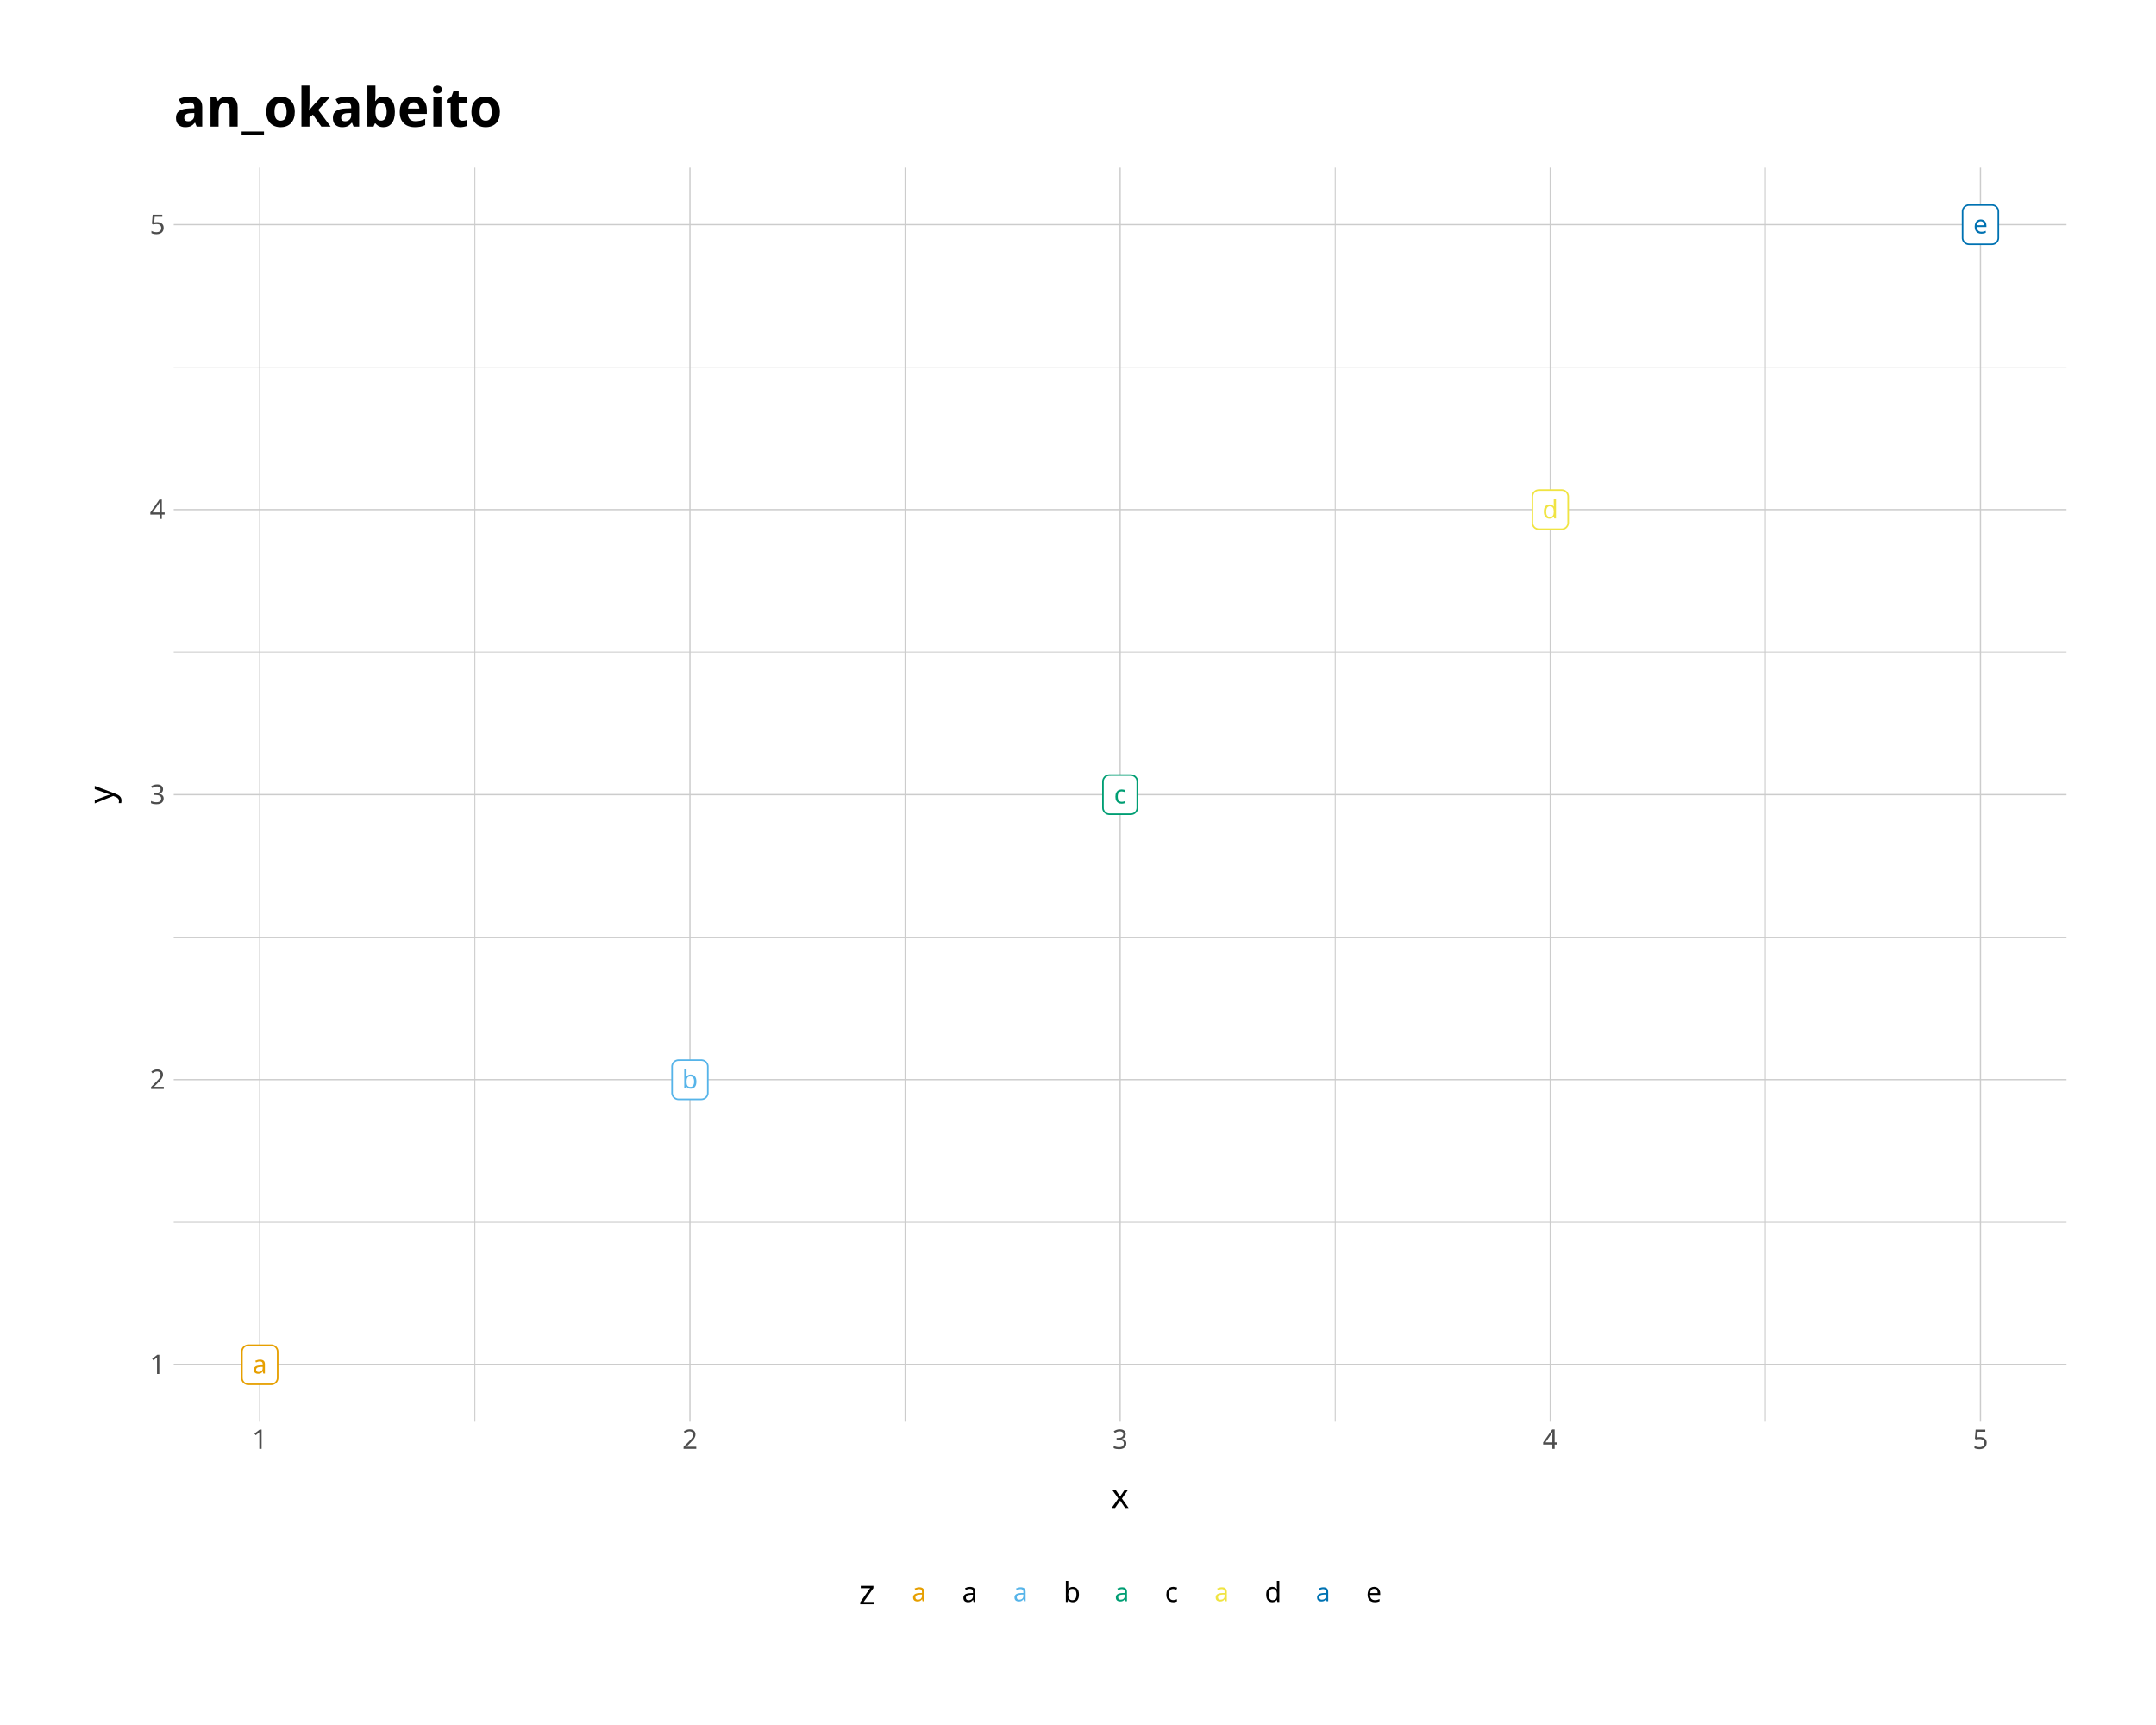
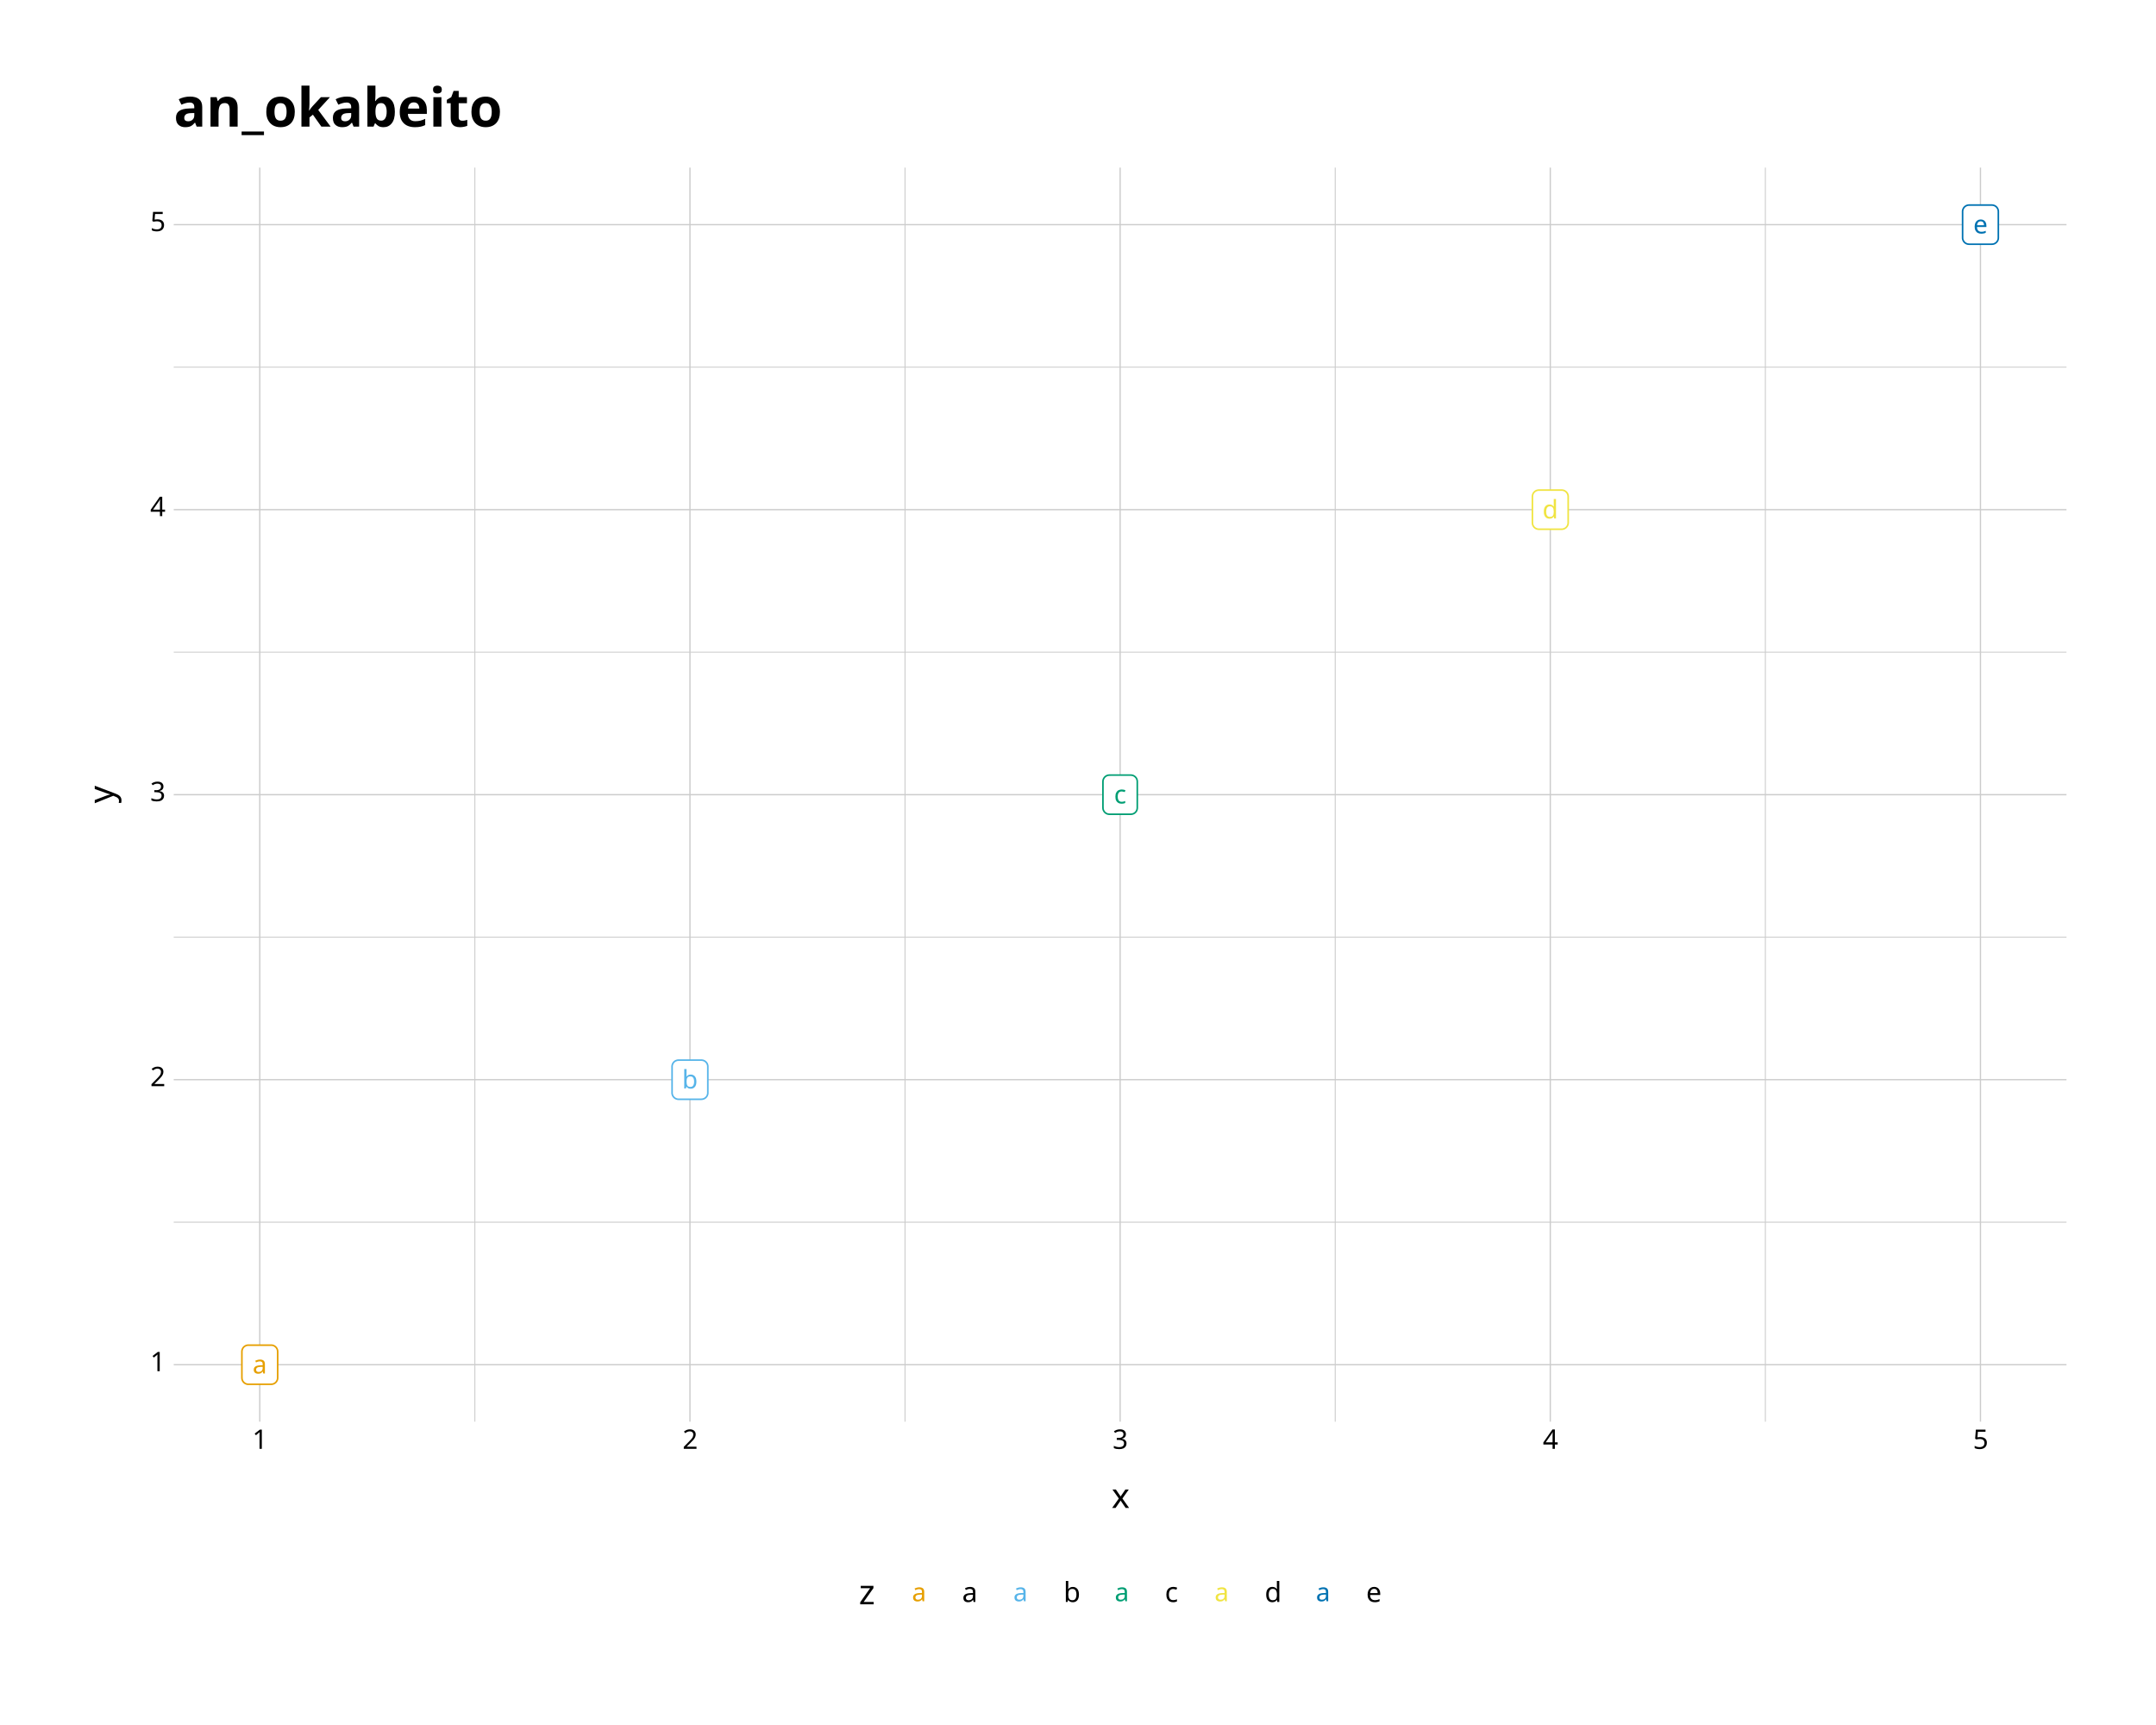
<svg xmlns="http://www.w3.org/2000/svg" class="svglite" data-engine-version="2.0" width="720.00pt" height="576.00pt" viewBox="0 0 720.00 576.00">
  <defs>
    <style type="text/css">
    .svglite line, .svglite polyline, .svglite polygon, .svglite path, .svglite rect, .svglite circle {
      fill: none;
      stroke: #000000;
      stroke-linecap: round;
      stroke-linejoin: round;
      stroke-miterlimit: 10.00;
    }
  </style>
  </defs>
  <rect width="100%" height="100%" style="stroke: none; fill: #FFFFFF;" />
  <defs>
    <clipPath id="cpMC4wMHw3MjAuMDB8MC4wMHw1NzYuMDA=">
      <rect x="0.00" y="0.00" width="720.00" height="576.00" />
    </clipPath>
  </defs>
  <g clip-path="url(#cpMC4wMHw3MjAuMDB8MC4wMHw1NzYuMDA=)">
</g>
  <defs>
    <clipPath id="cpNTguMDJ8NjkwLjExfDU1Ljk3fDQ3NC43Mw==">
      <rect x="58.02" y="55.97" width="632.09" height="418.75" />
    </clipPath>
  </defs>
  <g clip-path="url(#cpNTguMDJ8NjkwLjExfDU1Ljk3fDQ3NC43Mw==)">
    <polyline points="58.02,408.11 690.11,408.11 " style="stroke-width: 0.32; stroke: #CCCCCC; stroke-linecap: butt;" />
    <polyline points="58.02,312.94 690.11,312.94 " style="stroke-width: 0.32; stroke: #CCCCCC; stroke-linecap: butt;" />
    <polyline points="58.02,217.77 690.11,217.77 " style="stroke-width: 0.32; stroke: #CCCCCC; stroke-linecap: butt;" />
    <polyline points="58.02,122.59 690.11,122.59 " style="stroke-width: 0.32; stroke: #CCCCCC; stroke-linecap: butt;" />
    <polyline points="158.58,474.73 158.58,55.97 " style="stroke-width: 0.32; stroke: #CCCCCC; stroke-linecap: butt;" />
    <polyline points="302.24,474.73 302.24,55.97 " style="stroke-width: 0.32; stroke: #CCCCCC; stroke-linecap: butt;" />
    <polyline points="445.90,474.73 445.90,55.97 " style="stroke-width: 0.32; stroke: #CCCCCC; stroke-linecap: butt;" />
    <polyline points="589.55,474.73 589.55,55.97 " style="stroke-width: 0.32; stroke: #CCCCCC; stroke-linecap: butt;" />
    <polyline points="58.02,455.69 690.11,455.69 " style="stroke-width: 0.43; stroke: #CCCCCC; stroke-linecap: butt;" />
    <polyline points="58.02,360.52 690.11,360.52 " style="stroke-width: 0.43; stroke: #CCCCCC; stroke-linecap: butt;" />
    <polyline points="58.02,265.35 690.11,265.35 " style="stroke-width: 0.43; stroke: #CCCCCC; stroke-linecap: butt;" />
    <polyline points="58.02,170.18 690.11,170.18 " style="stroke-width: 0.43; stroke: #CCCCCC; stroke-linecap: butt;" />
    <polyline points="58.02,75.01 690.11,75.01 " style="stroke-width: 0.43; stroke: #CCCCCC; stroke-linecap: butt;" />
    <polyline points="86.75,474.73 86.75,55.97 " style="stroke-width: 0.43; stroke: #CCCCCC; stroke-linecap: butt;" />
    <polyline points="230.41,474.73 230.41,55.97 " style="stroke-width: 0.43; stroke: #CCCCCC; stroke-linecap: butt;" />
    <polyline points="374.07,474.73 374.07,55.97 " style="stroke-width: 0.43; stroke: #CCCCCC; stroke-linecap: butt;" />
    <polyline points="517.72,474.73 517.72,55.97 " style="stroke-width: 0.43; stroke: #CCCCCC; stroke-linecap: butt;" />
    <polyline points="661.38,474.73 661.38,55.97 " style="stroke-width: 0.43; stroke: #CCCCCC; stroke-linecap: butt;" />
    <polygon points="82.94,462.23 90.57,462.23 90.48,462.23 90.83,462.21 91.17,462.14 91.49,462.02 91.79,461.85 92.06,461.63 92.29,461.37 92.48,461.07 92.62,460.75 92.70,460.42 92.73,460.07 92.73,460.07 92.73,451.32 92.73,451.32 92.70,450.97 92.62,450.63 92.48,450.31 92.29,450.02 92.06,449.76 91.79,449.54 91.49,449.36 91.17,449.24 90.83,449.17 90.57,449.16 82.94,449.16 83.20,449.17 82.85,449.16 82.51,449.20 82.17,449.30 81.86,449.45 81.57,449.64 81.32,449.88 81.11,450.16 80.95,450.47 80.84,450.80 80.79,451.14 80.78,451.32 80.78,460.07 80.79,459.90 80.79,460.24 80.84,460.59 80.95,460.92 81.11,461.22 81.32,461.50 81.57,461.74 81.86,461.94 82.17,462.09 82.51,462.19 82.85,462.23 " style="stroke-width: 0.53; stroke: #E69F00; fill: #FFFFFF;" />
    <text x="86.75" y="458.63" text-anchor="middle" style="font-size: 8.54px; fill: #E69F00; font-family: sans;" textLength="4.75px" lengthAdjust="spacingAndGlyphs">a</text>
    <polygon points="226.60,367.06 234.22,367.06 234.14,367.06 234.48,367.04 234.83,366.97 235.15,366.85 235.45,366.68 235.72,366.46 235.95,366.20 236.14,365.90 236.27,365.58 236.36,365.25 236.38,364.90 236.38,364.90 236.38,356.14 236.38,356.14 236.36,355.80 236.27,355.46 236.14,355.14 235.95,354.85 235.72,354.59 235.45,354.37 235.15,354.19 234.83,354.07 234.48,354.00 234.22,353.98 226.60,353.98 226.86,354.00 226.51,353.99 226.16,354.03 225.83,354.13 225.52,354.27 225.23,354.47 224.98,354.71 224.77,354.99 224.61,355.30 224.50,355.63 224.44,355.97 224.44,356.14 224.44,364.90 224.44,364.73 224.44,365.07 224.50,365.42 224.61,365.75 224.77,366.05 224.98,366.33 225.23,366.57 225.52,366.77 225.83,366.92 226.16,367.02 226.51,367.06 " style="stroke-width: 0.53; stroke: #56B4E9; fill: #FFFFFF;" />
    <text x="230.41" y="363.46" text-anchor="middle" style="font-size: 8.54px; fill: #56B4E9; font-family: sans;" textLength="4.75px" lengthAdjust="spacingAndGlyphs">b</text>
    <polygon points="370.49,271.89 377.64,271.89 377.56,271.89 377.90,271.87 378.24,271.80 378.57,271.68 378.87,271.51 379.14,271.29 379.37,271.03 379.56,270.73 379.69,270.41 379.77,270.07 379.80,269.73 379.80,269.73 379.80,260.97 379.80,260.97 379.77,260.63 379.69,260.29 379.56,259.97 379.37,259.68 379.14,259.42 378.87,259.20 378.57,259.02 378.24,258.90 377.90,258.83 377.64,258.81 370.49,258.81 370.75,258.83 370.40,258.82 370.06,258.86 369.73,258.95 369.41,259.10 369.13,259.30 368.87,259.54 368.67,259.82 368.50,260.13 368.39,260.46 368.34,260.80 368.33,260.97 368.33,269.73 368.34,269.55 368.34,269.90 368.39,270.25 368.50,270.57 368.67,270.88 368.87,271.16 369.13,271.40 369.41,271.60 369.73,271.75 370.06,271.84 370.40,271.89 " style="stroke-width: 0.53; stroke: #009E73; fill: #FFFFFF;" />
    <text x="374.07" y="268.29" text-anchor="middle" style="font-size: 8.54px; fill: #009E73; font-family: sans;" textLength="4.27px" lengthAdjust="spacingAndGlyphs">c</text>
    <polygon points="513.91,176.72 521.54,176.72 521.45,176.72 521.80,176.70 522.14,176.63 522.46,176.51 522.76,176.33 523.03,176.12 523.26,175.85 523.45,175.56 523.59,175.24 523.67,174.90 523.70,174.56 523.70,174.56 523.70,165.80 523.70,165.80 523.67,165.46 523.59,165.12 523.45,164.80 523.26,164.51 523.03,164.25 522.76,164.03 522.46,163.85 522.14,163.73 521.80,163.66 521.54,163.64 513.91,163.64 514.17,163.66 513.82,163.64 513.48,163.69 513.14,163.78 512.83,163.93 512.54,164.13 512.29,164.37 512.08,164.65 511.92,164.96 511.81,165.29 511.76,165.63 511.75,165.80 511.75,174.56 511.76,174.38 511.76,174.73 511.81,175.07 511.92,175.40 512.08,175.71 512.29,175.99 512.54,176.23 512.83,176.43 513.14,176.58 513.48,176.67 513.82,176.72 " style="stroke-width: 0.53; stroke: #F0E442; fill: #FFFFFF;" />
    <text x="517.72" y="173.12" text-anchor="middle" style="font-size: 8.54px; fill: #F0E442; font-family: sans;" textLength="4.75px" lengthAdjust="spacingAndGlyphs">d</text>
    <polygon points="657.57,81.55 665.19,81.55 665.11,81.54 665.45,81.53 665.80,81.46 666.12,81.34 666.42,81.16 666.69,80.94 666.92,80.68 667.11,80.39 667.24,80.07 667.33,79.73 667.35,79.39 667.35,79.39 667.35,70.63 667.35,70.63 667.33,70.29 667.24,69.95 667.11,69.63 666.92,69.33 666.69,69.07 666.42,68.85 666.12,68.68 665.80,68.56 665.45,68.49 665.19,68.47 657.57,68.47 657.83,68.49 657.48,68.47 657.13,68.52 656.80,68.61 656.49,68.76 656.20,68.96 655.95,69.20 655.74,69.48 655.58,69.79 655.47,70.12 655.41,70.46 655.41,70.63 655.41,79.39 655.41,79.21 655.41,79.56 655.47,79.90 655.58,80.23 655.74,80.54 655.95,80.82 656.20,81.06 656.49,81.26 656.80,81.41 657.13,81.50 657.48,81.54 " style="stroke-width: 0.53; stroke: #0072B2; fill: #FFFFFF;" />
    <text x="661.38" y="77.95" text-anchor="middle" style="font-size: 8.54px; fill: #0072B2; font-family: sans;" textLength="4.75px" lengthAdjust="spacingAndGlyphs">e</text>
  </g>
  <g clip-path="url(#cpMC4wMHw3MjAuMDB8MC4wMHw1NzYuMDA=)">
-     <text x="55.16" y="458.79" text-anchor="end" style="font-size: 9.00px; fill: #4D4D4D; font-family: sans;" textLength="5.01px" lengthAdjust="spacingAndGlyphs">1</text>
-     <text x="55.16" y="363.62" text-anchor="end" style="font-size: 9.00px; fill: #4D4D4D; font-family: sans;" textLength="5.01px" lengthAdjust="spacingAndGlyphs">2</text>
-     <text x="55.16" y="268.45" text-anchor="end" style="font-size: 9.00px; fill: #4D4D4D; font-family: sans;" textLength="5.01px" lengthAdjust="spacingAndGlyphs">3</text>
-     <text x="55.16" y="173.28" text-anchor="end" style="font-size: 9.00px; fill: #4D4D4D; font-family: sans;" textLength="5.01px" lengthAdjust="spacingAndGlyphs">4</text>
-     <text x="55.16" y="78.11" text-anchor="end" style="font-size: 9.00px; fill: #4D4D4D; font-family: sans;" textLength="5.01px" lengthAdjust="spacingAndGlyphs">5</text>
-     <text x="86.75" y="483.79" text-anchor="middle" style="font-size: 9.00px; fill: #4D4D4D; font-family: sans;" textLength="5.01px" lengthAdjust="spacingAndGlyphs">1</text>
-     <text x="230.41" y="483.79" text-anchor="middle" style="font-size: 9.00px; fill: #4D4D4D; font-family: sans;" textLength="5.01px" lengthAdjust="spacingAndGlyphs">2</text>
-     <text x="374.07" y="483.79" text-anchor="middle" style="font-size: 9.00px; fill: #4D4D4D; font-family: sans;" textLength="5.01px" lengthAdjust="spacingAndGlyphs">3</text>
-     <text x="517.72" y="483.79" text-anchor="middle" style="font-size: 9.00px; fill: #4D4D4D; font-family: sans;" textLength="5.01px" lengthAdjust="spacingAndGlyphs">4</text>
-     <text x="661.38" y="483.79" text-anchor="middle" style="font-size: 9.00px; fill: #4D4D4D; font-family: sans;" textLength="5.01px" lengthAdjust="spacingAndGlyphs">5</text>
-     <text x="374.07" y="503.53" text-anchor="middle" style="font-size: 11.50px; font-family: sans;" textLength="5.75px" lengthAdjust="spacingAndGlyphs">x</text>
-     <text transform="translate(37.80,265.35) rotate(-90)" text-anchor="middle" style="font-size: 11.50px; font-family: sans;" textLength="5.75px" lengthAdjust="spacingAndGlyphs">y</text>
+     <text x="50.15" y="457.86" style="font-size: 9.00px; font-family: sans;" textLength="5.01px" lengthAdjust="spacingAndGlyphs">1</text>
+     <text x="50.15" y="362.68" style="font-size: 9.00px; font-family: sans;" textLength="5.01px" lengthAdjust="spacingAndGlyphs">2</text>
+     <text x="50.15" y="267.51" style="font-size: 9.00px; font-family: sans;" textLength="5.01px" lengthAdjust="spacingAndGlyphs">3</text>
+     <text x="50.15" y="172.34" style="font-size: 9.00px; font-family: sans;" textLength="5.01px" lengthAdjust="spacingAndGlyphs">4</text>
+     <text x="50.15" y="77.17" style="font-size: 9.00px; font-family: sans;" textLength="5.01px" lengthAdjust="spacingAndGlyphs">5</text>
+     <text x="84.25" y="483.79" style="font-size: 9.00px; font-family: sans;" textLength="5.01px" lengthAdjust="spacingAndGlyphs">1</text>
+     <text x="227.91" y="483.79" style="font-size: 9.00px; font-family: sans;" textLength="5.01px" lengthAdjust="spacingAndGlyphs">2</text>
+     <text x="371.56" y="483.79" style="font-size: 9.00px; font-family: sans;" textLength="5.01px" lengthAdjust="spacingAndGlyphs">3</text>
+     <text x="515.22" y="483.79" style="font-size: 9.00px; font-family: sans;" textLength="5.01px" lengthAdjust="spacingAndGlyphs">4</text>
+     <text x="658.88" y="483.79" style="font-size: 9.00px; font-family: sans;" textLength="5.01px" lengthAdjust="spacingAndGlyphs">5</text>
+     <text x="371.19" y="503.53" style="font-size: 11.50px; font-family: sans;" textLength="5.75px" lengthAdjust="spacingAndGlyphs">x</text>
+     <text transform="translate(37.80,268.23) rotate(-90)" style="font-size: 11.50px; font-family: sans;" textLength="5.75px" lengthAdjust="spacingAndGlyphs">y</text>
    <text x="286.81" y="535.70" style="font-size: 11.50px; font-family: sans;" textLength="5.75px" lengthAdjust="spacingAndGlyphs">z</text>
    <rect x="298.29" y="523.10" width="17.28" height="17.28" style="stroke-width: 0.75; stroke: none; fill: #FFFFFF;" />
    <text x="306.93" y="534.68" text-anchor="middle" style="font-size: 8.54px; fill: #E69F00; font-family: sans;" textLength="4.75px" lengthAdjust="spacingAndGlyphs">a</text>
    <rect x="332.15" y="523.10" width="17.28" height="17.28" style="stroke-width: 0.75; stroke: none; fill: #FFFFFF;" />
    <text x="340.79" y="534.68" text-anchor="middle" style="font-size: 8.54px; fill: #56B4E9; font-family: sans;" textLength="4.75px" lengthAdjust="spacingAndGlyphs">a</text>
    <rect x="366.00" y="523.10" width="17.28" height="17.28" style="stroke-width: 0.75; stroke: none; fill: #FFFFFF;" />
    <text x="374.64" y="534.68" text-anchor="middle" style="font-size: 8.54px; fill: #009E73; font-family: sans;" textLength="4.75px" lengthAdjust="spacingAndGlyphs">a</text>
    <rect x="399.34" y="523.10" width="17.28" height="17.28" style="stroke-width: 0.75; stroke: none; fill: #FFFFFF;" />
    <text x="407.98" y="534.68" text-anchor="middle" style="font-size: 8.54px; fill: #F0E442; font-family: sans;" textLength="4.75px" lengthAdjust="spacingAndGlyphs">a</text>
    <rect x="433.20" y="523.10" width="17.28" height="17.28" style="stroke-width: 0.75; stroke: none; fill: #FFFFFF;" />
    <text x="441.84" y="534.68" text-anchor="middle" style="font-size: 8.54px; fill: #0072B2; font-family: sans;" textLength="4.75px" lengthAdjust="spacingAndGlyphs">a</text>
    <text x="321.30" y="534.91" style="font-size: 9.20px; font-family: sans;" textLength="5.12px" lengthAdjust="spacingAndGlyphs">a</text>
    <text x="355.16" y="534.91" style="font-size: 9.20px; font-family: sans;" textLength="5.12px" lengthAdjust="spacingAndGlyphs">b</text>
    <text x="389.01" y="534.91" style="font-size: 9.20px; font-family: sans;" textLength="4.60px" lengthAdjust="spacingAndGlyphs">c</text>
    <text x="422.35" y="534.91" style="font-size: 9.20px; font-family: sans;" textLength="5.12px" lengthAdjust="spacingAndGlyphs">d</text>
    <text x="456.21" y="534.91" style="font-size: 9.20px; font-family: sans;" textLength="5.12px" lengthAdjust="spacingAndGlyphs">e</text>
    <text x="58.02" y="42.28" style="font-size: 18.00px; font-weight: bold; font-family: sans;" textLength="98.10px" lengthAdjust="spacingAndGlyphs">an_okabeito</text>
  </g>
</svg>
